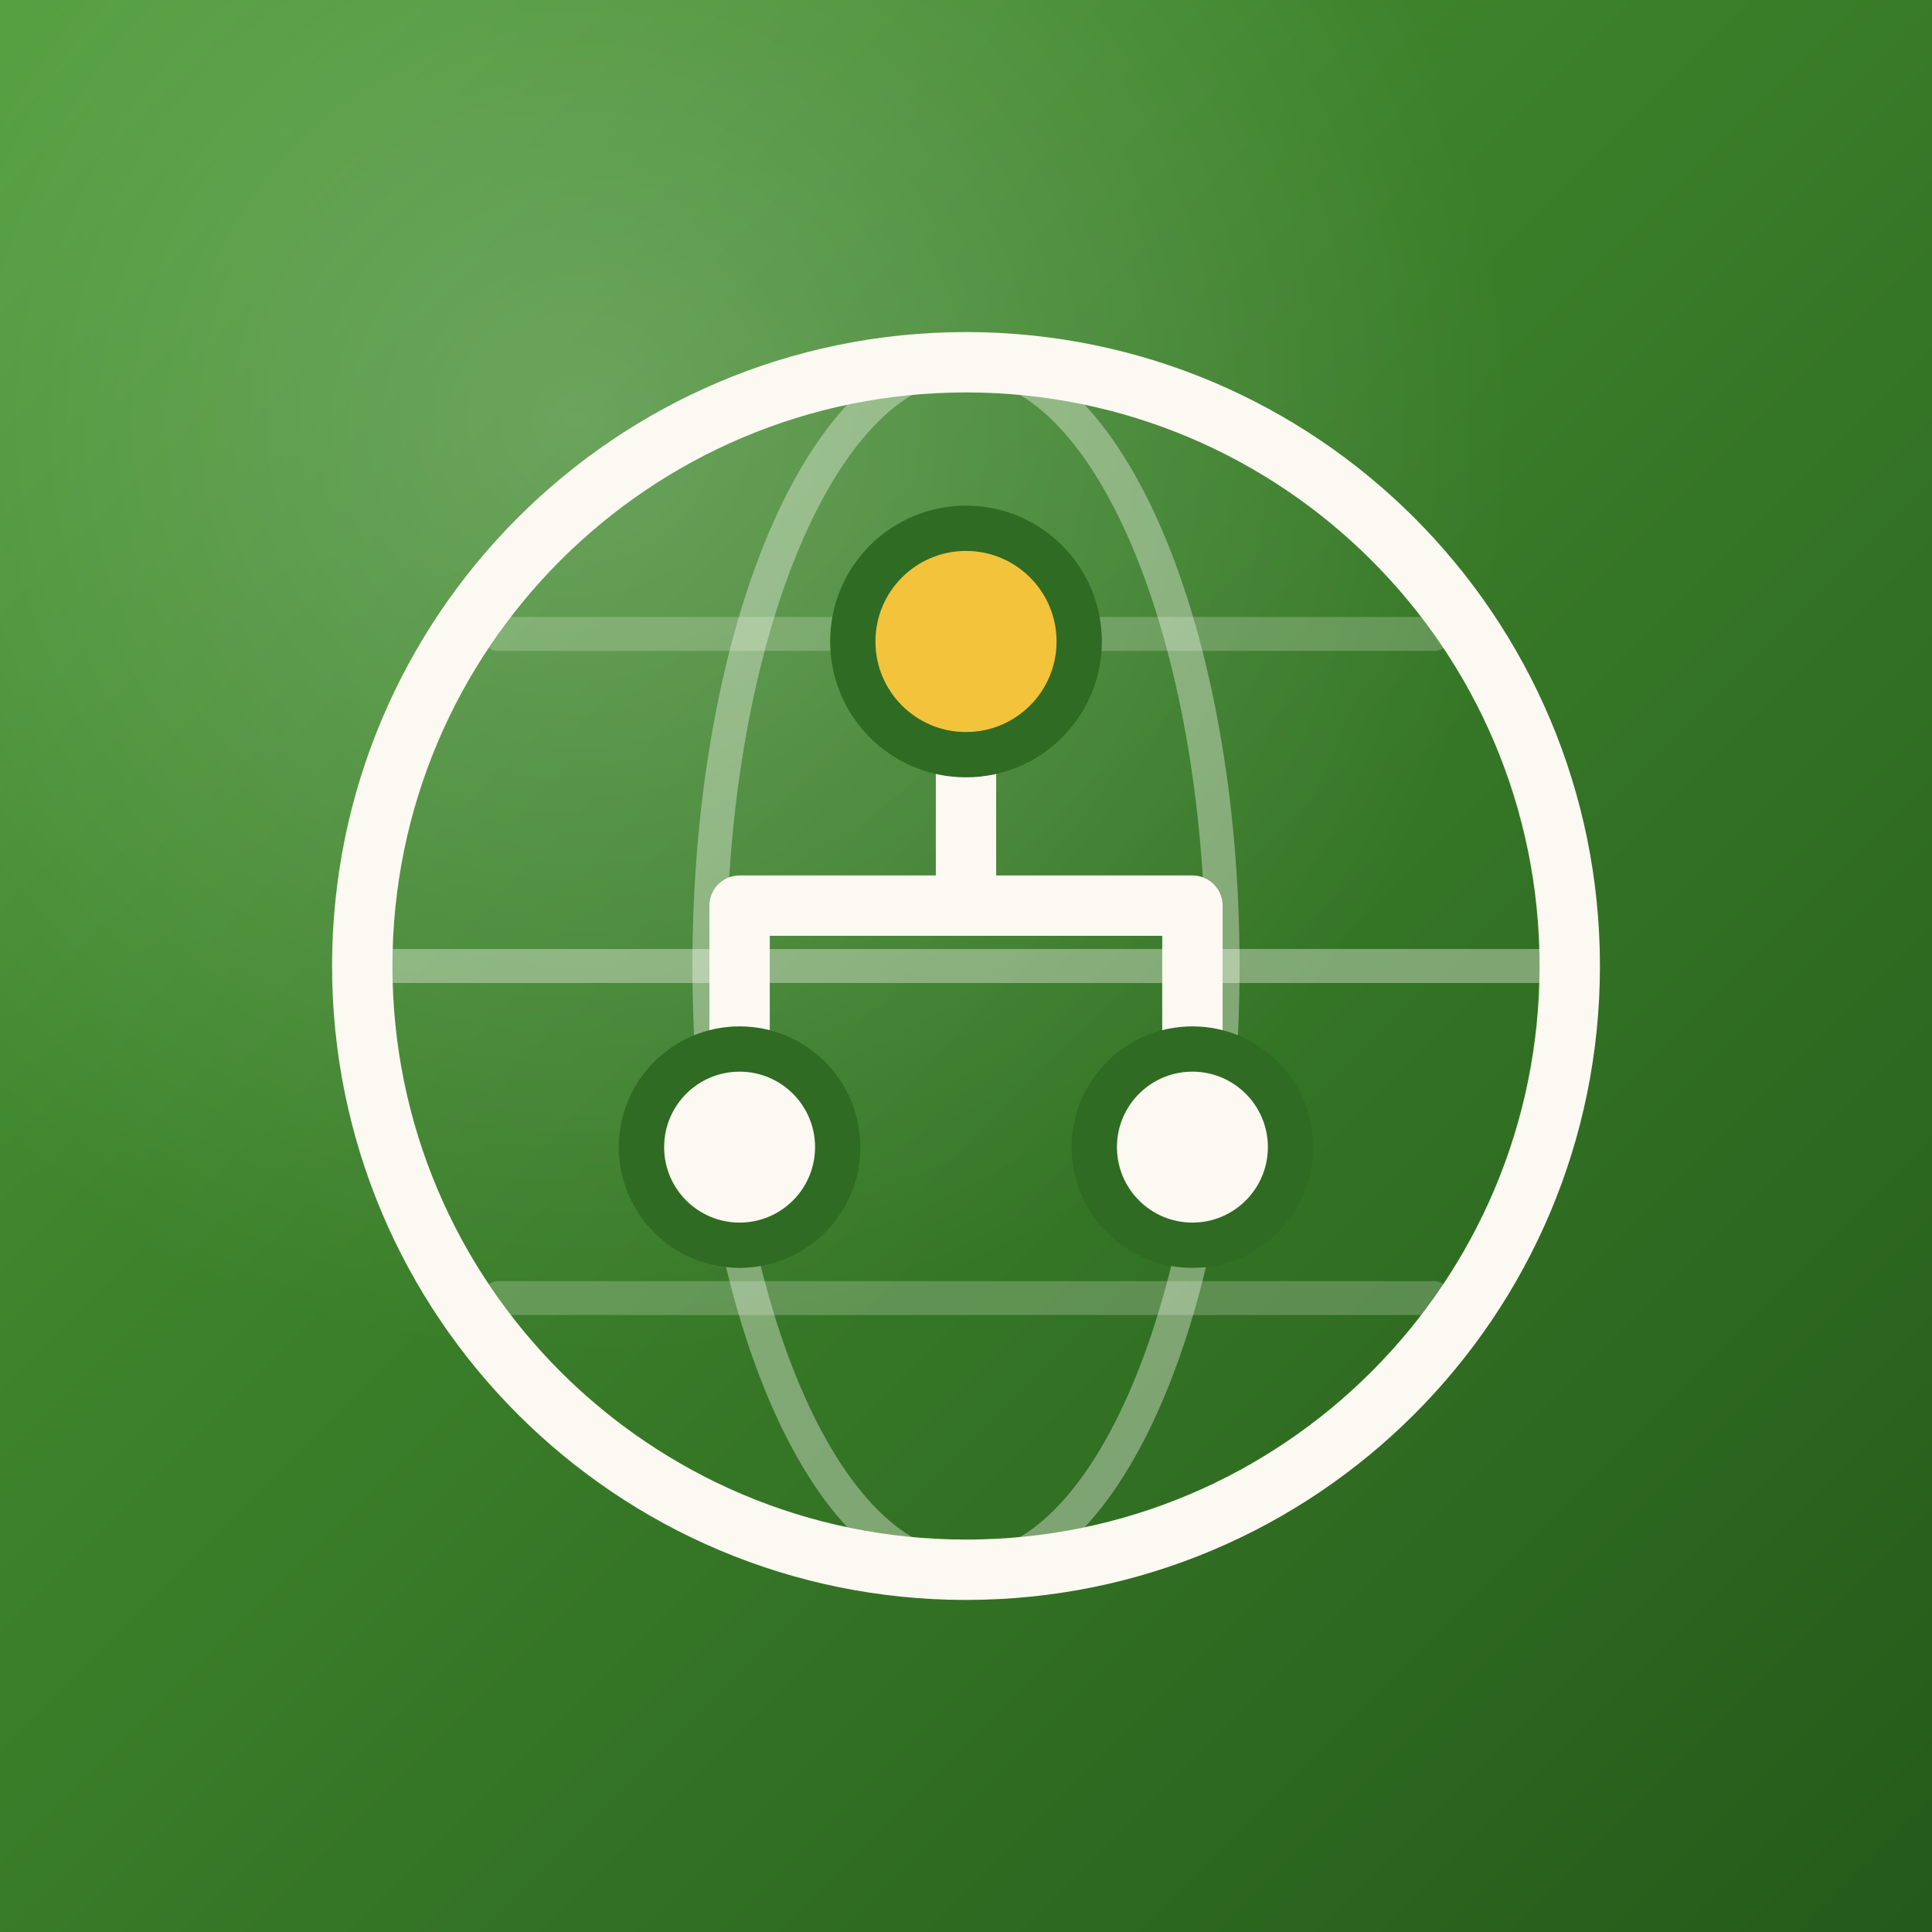
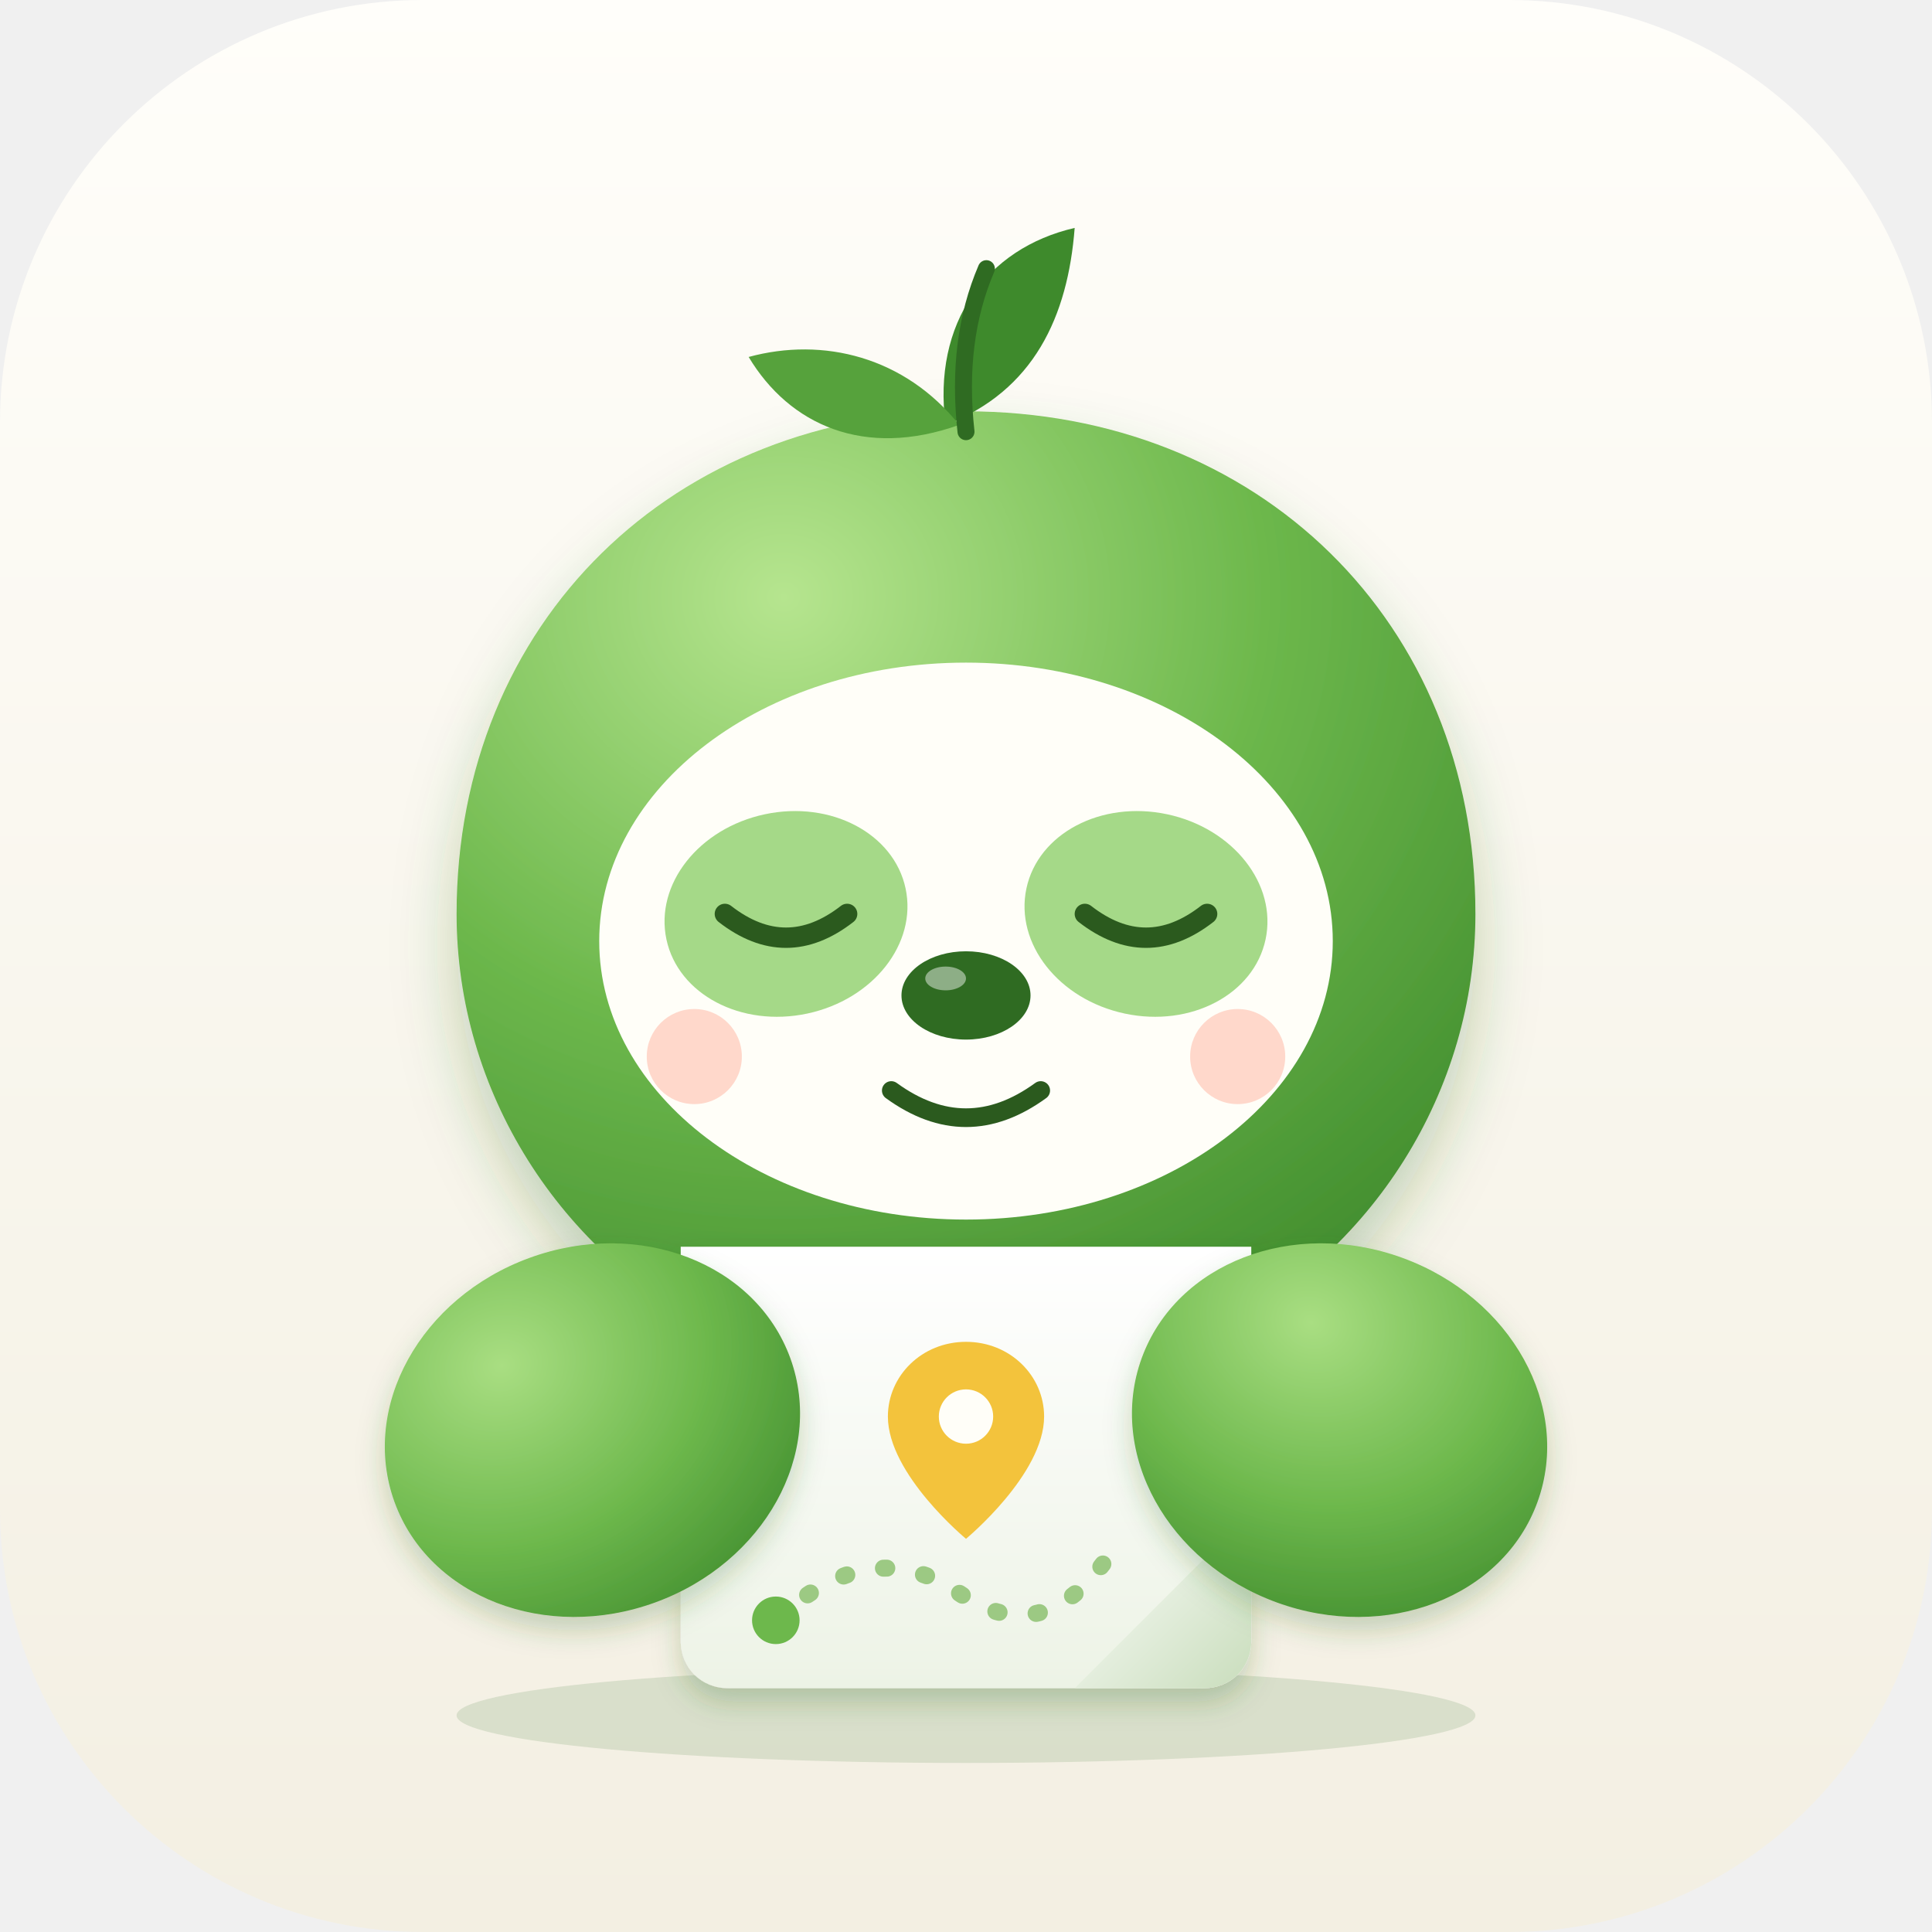
<svg xmlns="http://www.w3.org/2000/svg" viewBox="0 0 512 512">
  <defs>
-     <linearGradient id="bg" x1="0" y1="0" x2="1" y2="1">
-       <stop offset="0" stop-color="#4C9B36" />
-       <stop offset="1" stop-color="#245A1A" />
+     <linearGradient id="tile" x1="0" y1="0" x2="0" y2="1">
+       <stop offset="0" stop-color="#FFFEFA" />
+       <stop offset="1" stop-color="#F3EFE2" />
    </linearGradient>
-     <radialGradient id="glow" cx="0.3" cy="0.22" r="0.8">
-       <stop offset="0" stop-color="#FFFFFF" stop-opacity="0.22" />
-       <stop offset="0.6" stop-color="#FFFFFF" stop-opacity="0" />
+     <radialGradient id="body" cx="0.32" cy="0.2" r="0.95">
+       <stop offset="0" stop-color="#B6E58F" />
+       <stop offset="0.5" stop-color="#6DB84C" />
+       <stop offset="1" stop-color="#3E8A2C" />
    </radialGradient>
+     <radialGradient id="arm" cx="0.35" cy="0.25" r="0.9">
+       <stop offset="0" stop-color="#A9DE82" />
+       <stop offset="0.55" stop-color="#6DB84C" />
+       <stop offset="1" stop-color="#3F8B2D" />
+     </radialGradient>
+     <linearGradient id="paper" x1="0" y1="0" x2="0" y2="1">
+       <stop offset="0" stop-color="#FFFFFF" />
+       <stop offset="1" stop-color="#EDF3E6" />
+     </linearGradient>
+     <linearGradient id="curl" x1="0" y1="0" x2="1" y2="1">
+       <stop offset="0" stop-color="#FFFFFF" />
+       <stop offset="1" stop-color="#C9DDBC" />
+     </linearGradient>
+     <filter id="soft" x="-20%" y="-20%" width="140%" height="150%">
+       <feDropShadow dx="0" dy="10" stdDeviation="9" flood-color="#2F6B22" flood-opacity="0.28" />
+     </filter>
+     <filter id="small" x="-20%" y="-20%" width="140%" height="150%">
+       <feDropShadow dx="0" dy="4" stdDeviation="4" flood-color="#2F6B22" flood-opacity="0.25" />
+     </filter>
+     <clipPath id="tileclip">
+       <rect width="512" height="512" rx="112" />
+     </clipPath>
  </defs>
-   <rect width="512" height="512" fill="url(#bg)" />
-   <rect width="512" height="512" fill="url(#glow)" />
-   <g fill="none" stroke="#FBF9F1" stroke-linecap="round">
-     <circle cx="256" cy="256" r="160" stroke-width="16" />
-     <ellipse cx="256" cy="256" rx="68" ry="160" stroke-width="9" opacity="0.38" />
-     <path d="M96 256h320" stroke-width="9" opacity="0.38" />
-     <path d="M132 168h248M132 344h248" stroke-width="9" opacity="0.22" />
-   </g>
-   <g fill="none" stroke="#FBF9F1" stroke-width="16" stroke-linecap="round" stroke-linejoin="round">
-     <path d="M256 190v50M256 240H196v38M256 240h60v38" />
-   </g>
-   <g stroke="#2F6B22" stroke-width="12">
-     <circle cx="256" cy="170" r="30" fill="#F3C33C" />
-     <circle cx="196" cy="304" r="26" fill="#FBF9F1" />
-     <circle cx="316" cy="304" r="26" fill="#FBF9F1" />
+   <g clip-path="url(#tileclip)">
+     <rect width="512" height="512" fill="url(#tile)" />
+     <g transform="translate(256 262) scale(0.9) translate(-256 -262)">
+       <ellipse cx="256" cy="476" rx="150" ry="14" fill="#2F6B22" opacity="0.14" />
+       <g filter="url(#soft)">
+         <path d="M256 92c-86 0-150 62-150 148 0 52 30 100 78 124h144c48-24 78-72 78-124 0-86-64-148-150-148z" fill="url(#body)" />
+       </g>
+       <path d="M250 96c-4-30 12-52 38-58-2 26-12 48-38 58z" fill="#3E8A2C" />
+       <path d="M254 96c-16-20-40-26-62-20 12 20 34 30 62 20z" fill="#56A23C" />
+       <path d="M256 98c-2-18 0-34 6-48" stroke="#2F6B22" stroke-width="5" fill="none" stroke-linecap="round" />
+       <ellipse cx="256" cy="248" rx="108" ry="82" fill="#FFFEF8" />
+       <ellipse cx="203" cy="240" rx="36" ry="30" fill="#8FD06B" opacity="0.8" transform="rotate(-12 203 240)" />
+       <ellipse cx="309" cy="240" rx="36" ry="30" fill="#8FD06B" opacity="0.8" transform="rotate(12 309 240)" />
+       <path d="M185 240q18 14 36 0M291 240q18 14 36 0" stroke="#2B5A1E" stroke-width="6" fill="none" stroke-linecap="round" />
+       <ellipse cx="256" cy="264" rx="19" ry="13" fill="#2F6B22" />
+       <ellipse cx="250" cy="259" rx="6" ry="3.5" fill="#FFFFFF" opacity="0.45" />
+       <path d="M234 292q22 16 44 0" stroke="#2B5A1E" stroke-width="5.5" fill="none" stroke-linecap="round" />
+       <circle cx="176" cy="282" r="14" fill="#FF9F86" opacity="0.4" />
+       <circle cx="336" cy="282" r="14" fill="#FF9F86" opacity="0.4" />
+       <g filter="url(#small)">
+         <path d="M172 338h168v116c0 8-6 14-14 14H186c-8 0-14-6-14-14z" fill="url(#paper)" />
+       </g>
+       <path d="M340 416l-52 52h38c8 0 14-6 14-14z" fill="url(#curl)" />
+       <path d="M200 448q28-26 54-8t46-14" stroke="#9CC983" stroke-width="5" fill="none" stroke-linecap="round" stroke-dasharray="1 11" />
+       <circle cx="200" cy="448" r="7" fill="#6DB84C" />
+       <path d="M256 366c-13 0-23 10-23 22 0 17 23 36 23 36s23-19 23-36c0-12-10-22-23-22z" fill="#F3C33C" />
+       <circle cx="256" cy="388" r="8" fill="#FFFEF8" />
+       <g filter="url(#small)">
+         <ellipse cx="146" cy="392" rx="62" ry="54" fill="url(#arm)" transform="rotate(-20 146 392)" />
+         <ellipse cx="366" cy="392" rx="62" ry="54" fill="url(#arm)" transform="rotate(20 366 392)" />
+       </g>
+     </g>
  </g>
</svg>
